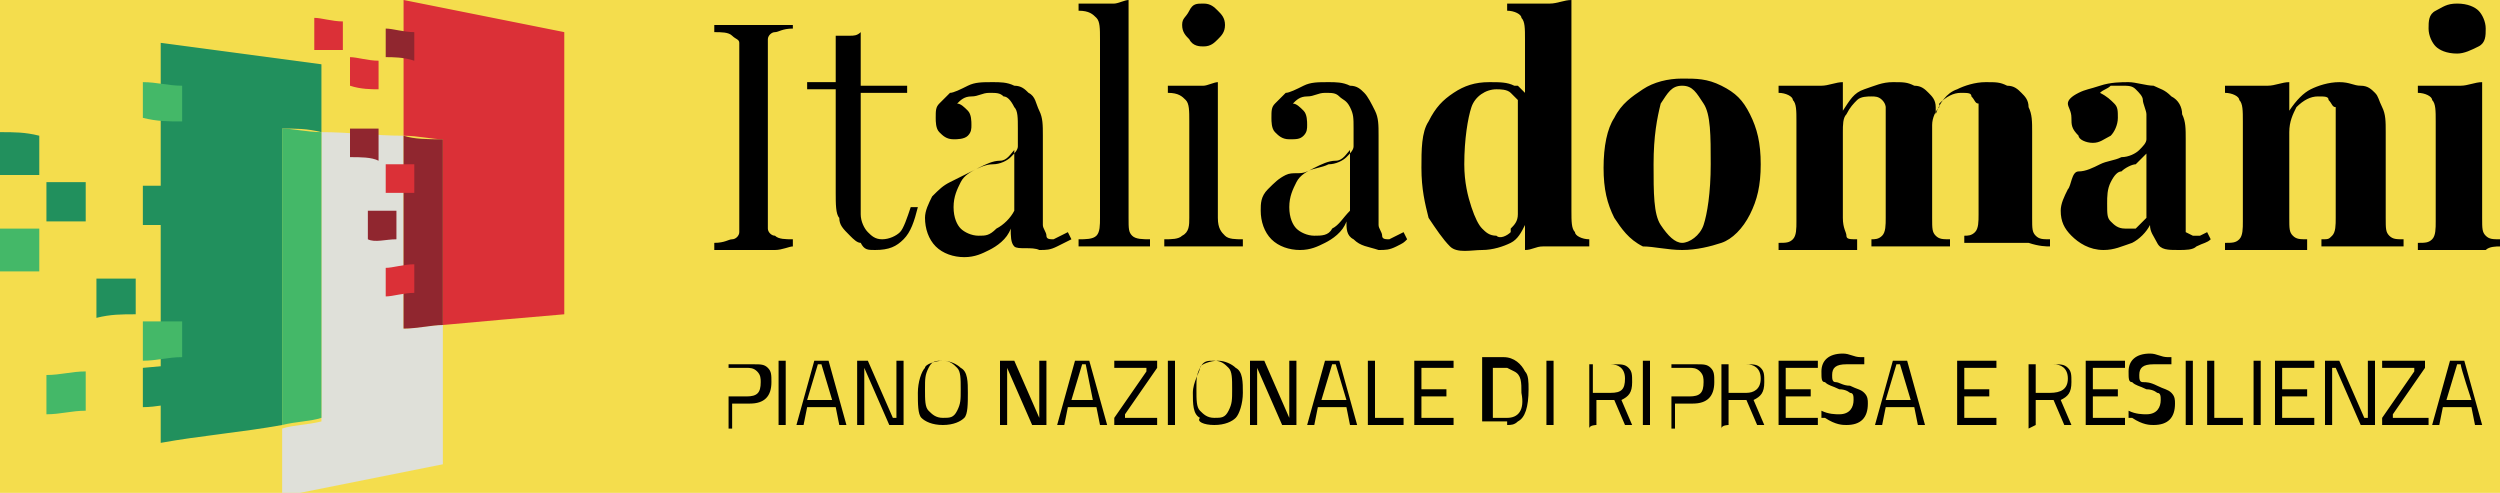
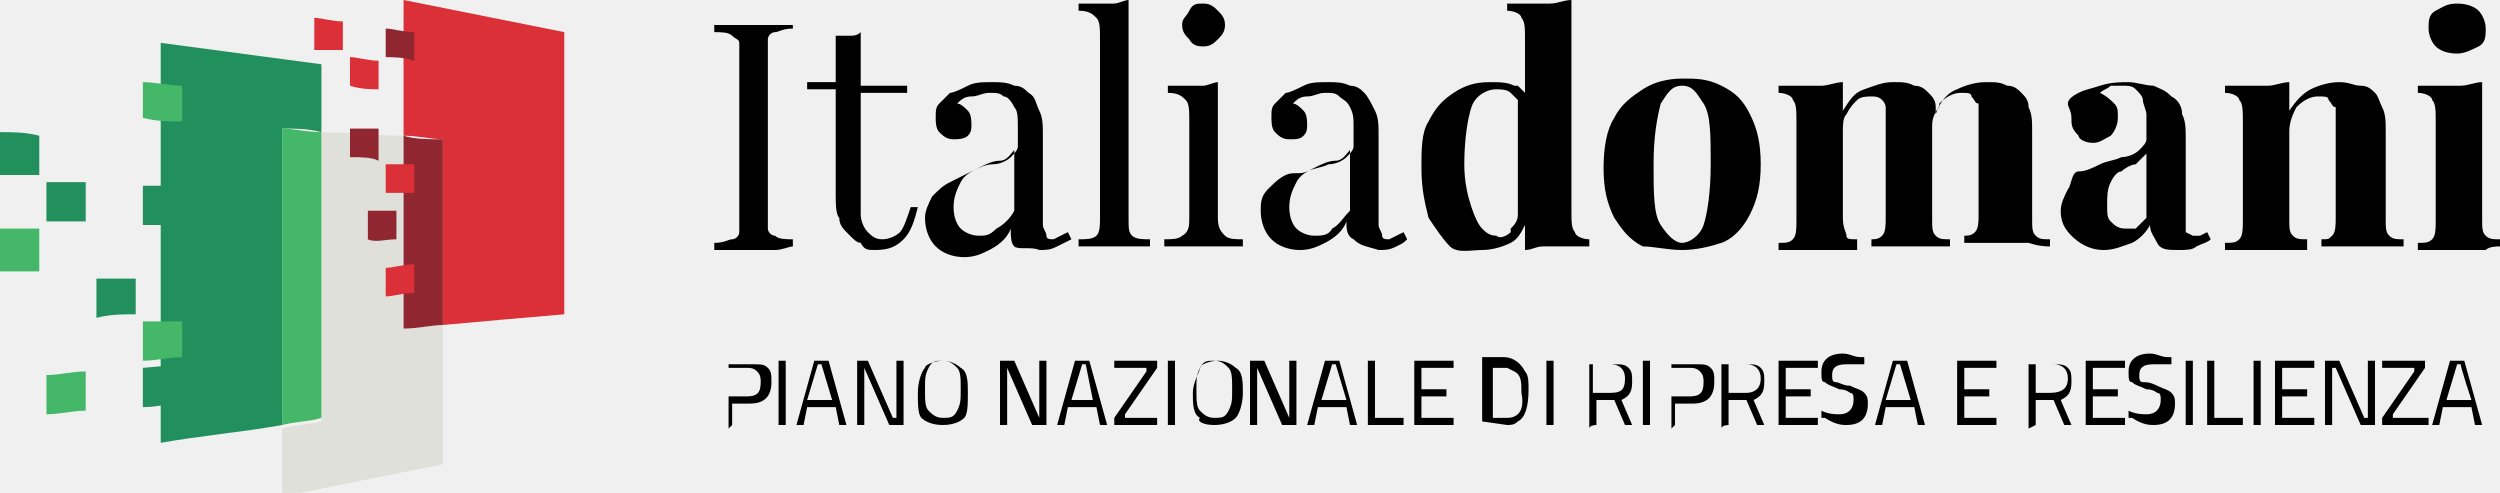
<svg xmlns="http://www.w3.org/2000/svg" xmlns:xlink="http://www.w3.org/1999/xlink" version="1.1" id="Layer_1" x="0px" y="0px" viewBox="0 0 70 13.8" style="enable-background:new 0 0 70 13.8;" xml:space="preserve">
  <style type="text/css">
- 	.st0{fill:#F4DD4D;}
+ 	.st0{display:none;fill:#F4DD4D;}
	.st1{clip-path:url(#SVGID_2_);}
	.st2{fill-rule:evenodd;clip-rule:evenodd;fill:#DB3037;}
	.st3{fill-rule:evenodd;clip-rule:evenodd;fill:#DFE0D9;}
	.st4{fill-rule:evenodd;clip-rule:evenodd;fill:#90262F;}
	.st5{fill-rule:evenodd;clip-rule:evenodd;fill:#21905D;}
	.st6{clip-path:url(#SVGID_4_);}
	.st7{fill:#44B868;}
	.st8{clip-path:url(#SVGID_6_);}
	.st9{fill:#FFFFFF;}
	.st10{fill:#22905D;}
	.st11{clip-path:url(#SVGID_8_);}
	.st12{fill-rule:evenodd;clip-rule:evenodd;fill:#44B868;}
</style>
-   <rect y="0" class="st0" width="70" height="13.8" />
+   <rect class="st0" width="70" height="13.8" />
  <g>
-     <defs>
-       <rect id="SVGID_1_" y="0" width="70" height="13.8" />
-     </defs>
-     <clipPath id="SVGID_2_">
-       <use xlink:href="#SVGID_1_" style="overflow:visible;" />
-     </clipPath>
-     <g class="st1">
-       <path d="M22.2,6.9V6.7c-0.2,0-0.4,0-0.5-0.1c-0.1,0-0.2-0.1-0.2-0.2s0-0.3,0-0.5V1.6c0-0.2,0-0.4,0-0.5s0.1-0.2,0.2-0.2    c0.1,0,0.2-0.1,0.5-0.1V0.7c-0.1,0-0.3,0-0.5,0c-0.2,0-0.4,0-0.6,0c-0.2,0-0.4,0-0.6,0c-0.2,0-0.4,0-0.5,0v0.2    c0.2,0,0.4,0,0.5,0.1s0.2,0.1,0.2,0.2c0,0.1,0,0.3,0,0.5V6c0,0.2,0,0.4,0,0.5c0,0.1-0.1,0.2-0.2,0.2c-0.1,0-0.2,0.1-0.5,0.1v0.2    c0.1,0,0.3,0,0.5,0c0.2,0,0.4,0,0.6,0c0.2,0,0.4,0,0.6,0S22.1,6.9,22.2,6.9 M24.5,7c0.4,0,0.6-0.1,0.8-0.3s0.3-0.5,0.4-0.9l-0.2,0    c-0.1,0.3-0.2,0.6-0.3,0.7s-0.3,0.2-0.5,0.2s-0.3-0.1-0.4-0.2S24.1,6.2,24.1,6V2.6h1.3V2.4h-1.3V0.9C24,1,23.9,1,23.8,1    c-0.1,0-0.3,0-0.4,0v1.3h-0.8v0.2h0.8v2.9c0,0.3,0,0.6,0.1,0.7c0,0.2,0.1,0.3,0.3,0.5c0.1,0.1,0.2,0.2,0.3,0.2    C24.2,7,24.3,7,24.5,7L24.5,7L24.5,7z M29.1,7c0.2,0,0.3,0,0.5-0.1s0.2-0.1,0.4-0.2l-0.1-0.2l-0.2,0.1l-0.2,0.1    c-0.1,0-0.2,0-0.2-0.1s-0.1-0.2-0.1-0.3V3.8c0-0.3,0-0.5-0.1-0.7S29,2.7,28.8,2.6c-0.1-0.1-0.2-0.2-0.4-0.2    c-0.2-0.1-0.4-0.1-0.6-0.1c-0.3,0-0.5,0-0.7,0.1s-0.4,0.2-0.5,0.2c-0.1,0.1-0.2,0.2-0.3,0.3c-0.1,0.1-0.1,0.2-0.1,0.4    c0,0.1,0,0.3,0.1,0.4c0.1,0.1,0.2,0.2,0.4,0.2c0.1,0,0.3,0,0.4-0.1c0.1-0.1,0.1-0.2,0.1-0.3s0-0.3-0.1-0.4    c-0.1-0.1-0.2-0.2-0.3-0.2c0.1-0.1,0.2-0.2,0.4-0.2s0.3-0.1,0.5-0.1s0.3,0,0.4,0.1c0.1,0,0.2,0.1,0.3,0.3c0.1,0.1,0.1,0.3,0.1,0.6    v0.5c0,0.1-0.1,0.2-0.2,0.3c-0.1,0.1-0.3,0.2-0.5,0.2s-0.4,0.1-0.6,0.2s-0.4,0.2-0.6,0.3c-0.2,0.1-0.3,0.2-0.5,0.4    c-0.1,0.2-0.2,0.4-0.2,0.6c0,0.3,0.1,0.6,0.3,0.8s0.5,0.3,0.8,0.3c0.3,0,0.5-0.1,0.7-0.2c0.2-0.1,0.5-0.3,0.6-0.6    c0,0.2,0,0.4,0.1,0.5S28.9,6.9,29.1,7 M27.4,6.6c-0.2,0-0.4-0.1-0.5-0.2c-0.1-0.1-0.2-0.3-0.2-0.6c0-0.3,0.1-0.5,0.2-0.7    s0.3-0.3,0.5-0.4c0.2-0.1,0.4-0.2,0.6-0.2s0.3-0.2,0.4-0.3v1.7c-0.1,0.2-0.3,0.4-0.5,0.5C27.7,6.6,27.6,6.6,27.4,6.6 M32.2,6.9    V6.7c-0.2,0-0.4,0-0.5-0.1s-0.1-0.2-0.1-0.5V0c-0.1,0-0.3,0.1-0.4,0.1s-0.3,0-0.5,0s-0.4,0-0.5,0v0.2c0.3,0,0.4,0.1,0.5,0.2    s0.1,0.3,0.1,0.6v5c0,0.2,0,0.4-0.1,0.5s-0.3,0.1-0.5,0.1v0.2c0.1,0,0.2,0,0.5,0c0.2,0,0.4,0,0.6,0s0.4,0,0.6,0    C32,6.9,32.2,6.9,32.2,6.9 M33.7,1.3c0.2,0,0.3-0.1,0.4-0.2s0.2-0.2,0.2-0.4s-0.1-0.3-0.2-0.4s-0.2-0.2-0.4-0.2s-0.3,0-0.4,0.2    s-0.2,0.2-0.2,0.4s0.1,0.3,0.2,0.4C33.4,1.3,33.6,1.3,33.7,1.3 M34.8,6.9V6.7c-0.2,0-0.4,0-0.5-0.1s-0.2-0.2-0.2-0.5V2.3    c-0.1,0-0.3,0.1-0.4,0.1c-0.2,0-0.3,0-0.5,0s-0.4,0-0.5,0v0.2c0.3,0,0.4,0.1,0.5,0.2c0.1,0.1,0.1,0.3,0.1,0.6v2.7    c0,0.2,0,0.4-0.2,0.5c-0.1,0.1-0.3,0.1-0.5,0.1v0.2c0.1,0,0.2,0,0.5,0c0.2,0,0.4,0,0.6,0s0.4,0,0.6,0C34.6,6.9,34.7,6.9,34.8,6.9    L34.8,6.9L34.8,6.9z M38.6,7c0.2,0,0.3,0,0.5-0.1s0.2-0.1,0.3-0.2l-0.1-0.2l-0.2,0.1l-0.2,0.1c-0.1,0-0.2,0-0.2-0.1    c0-0.1-0.1-0.2-0.1-0.3V3.8c0-0.3,0-0.5-0.1-0.7s-0.2-0.4-0.3-0.5c-0.1-0.1-0.2-0.2-0.4-0.2c-0.2-0.1-0.4-0.1-0.6-0.1    c-0.3,0-0.5,0-0.7,0.1c-0.2,0.1-0.4,0.2-0.5,0.2c-0.1,0.1-0.2,0.2-0.3,0.3s-0.1,0.2-0.1,0.4c0,0.1,0,0.3,0.1,0.4    c0.1,0.1,0.2,0.2,0.4,0.2c0.2,0,0.3,0,0.4-0.1c0.1-0.1,0.1-0.2,0.1-0.3s0-0.3-0.1-0.4c-0.1-0.1-0.2-0.2-0.3-0.2    c0.1-0.1,0.2-0.2,0.4-0.2s0.3-0.1,0.5-0.1s0.3,0,0.4,0.1s0.2,0.1,0.3,0.3s0.1,0.3,0.1,0.6v0.5c0,0.1-0.1,0.2-0.2,0.3    c-0.1,0.1-0.3,0.2-0.5,0.2c-0.2,0.1-0.4,0.1-0.6,0.2S36.2,4.8,36,4.9c-0.2,0.1-0.3,0.2-0.5,0.4s-0.2,0.4-0.2,0.6    c0,0.3,0.1,0.6,0.3,0.8s0.5,0.3,0.8,0.3c0.3,0,0.5-0.1,0.7-0.2c0.2-0.1,0.5-0.3,0.6-0.6c0,0.2,0,0.4,0.2,0.5    C38.1,6.9,38.3,6.9,38.6,7 M36.8,6.6c-0.2,0-0.4-0.1-0.5-0.2c-0.1-0.1-0.2-0.3-0.2-0.6c0-0.3,0.1-0.5,0.2-0.7s0.3-0.3,0.5-0.4    c0.2-0.1,0.4-0.2,0.6-0.2s0.3-0.2,0.4-0.3v1.7c-0.2,0.2-0.3,0.4-0.5,0.5C37.2,6.6,37,6.6,36.8,6.6 M41.5,7c0.3,0,0.6-0.1,0.8-0.2    c0.2-0.1,0.3-0.3,0.4-0.5v0V7c0.2,0,0.3-0.1,0.5-0.1h0.1c0.2,0,0.4,0,0.7,0c0.2,0,0.4,0,0.5,0V6.7c-0.2,0-0.4-0.1-0.4-0.2    c-0.1-0.1-0.1-0.3-0.1-0.6V0c-0.2,0-0.4,0.1-0.6,0.1c-0.2,0-0.4,0-0.7,0c-0.2,0-0.4,0-0.5,0v0.2c0.2,0,0.4,0.1,0.4,0.2    c0.1,0.1,0.1,0.3,0.1,0.6v1.5l0,0l-0.2-0.2l-0.1,0c-0.2-0.1-0.4-0.1-0.7-0.1c-0.4,0-0.7,0.1-1,0.3c-0.3,0.2-0.5,0.4-0.7,0.8    c-0.2,0.3-0.2,0.8-0.2,1.3c0,0.6,0.1,1,0.2,1.4c0.2,0.3,0.4,0.6,0.6,0.8S41.2,7,41.5,7 M41.9,6.6c-0.2,0-0.3-0.1-0.4-0.2    c-0.1-0.1-0.2-0.3-0.3-0.6C41.1,5.5,41,5.1,41,4.6c0-0.7,0.1-1.3,0.2-1.6s0.4-0.5,0.7-0.5c0.1,0,0.3,0,0.4,0.1l0.2,0.2v0v3.1v0.1    c0,0.2-0.1,0.3-0.2,0.4l0,0.1C42.2,6.6,42,6.7,41.9,6.6 M47.1,7c0.4,0,0.8-0.1,1.1-0.2S48.8,6.4,49,6s0.3-0.8,0.3-1.4    s-0.1-1-0.3-1.4s-0.4-0.6-0.8-0.8s-0.7-0.2-1.1-0.2S46.3,2.3,46,2.5c-0.3,0.2-0.6,0.4-0.8,0.8c-0.2,0.3-0.3,0.8-0.3,1.4    s0.1,1,0.3,1.4c0.2,0.3,0.4,0.6,0.8,0.8C46.3,6.9,46.7,7,47.1,7C47.1,7,47.1,7,47.1,7z M47.1,6.8c-0.2,0-0.4-0.2-0.6-0.5    c-0.2-0.3-0.2-0.9-0.2-1.7s0.1-1.3,0.2-1.7c0.2-0.3,0.3-0.5,0.6-0.5s0.4,0.2,0.6,0.5s0.2,0.9,0.2,1.7S47.8,6,47.7,6.3    S47.3,6.8,47.1,6.8 M57.4,6.9V6.7c-0.2,0-0.3,0-0.4-0.1s-0.1-0.2-0.1-0.5V3.7c0-0.3,0-0.5-0.1-0.7c0-0.2-0.1-0.3-0.2-0.4    c-0.1-0.1-0.2-0.2-0.4-0.2c-0.2-0.1-0.3-0.1-0.6-0.1c-0.3,0-0.6,0.1-0.8,0.2c-0.3,0.1-0.5,0.4-0.6,0.7v0v0V3    c0-0.2-0.1-0.3-0.2-0.4c-0.1-0.1-0.2-0.2-0.4-0.2c-0.2-0.1-0.3-0.1-0.6-0.1c-0.3,0-0.5,0.1-0.8,0.2s-0.4,0.3-0.6,0.6V2.3    c-0.2,0-0.4,0.1-0.6,0.1s-0.4,0-0.7,0c-0.2,0-0.4,0-0.5,0v0.2c0.2,0,0.4,0.1,0.4,0.2c0.1,0.1,0.1,0.3,0.1,0.6v2.8    c0,0.2,0,0.4-0.1,0.5c-0.1,0.1-0.2,0.1-0.4,0.1v0.2c0.1,0,0.3,0,0.5,0c0.2,0,0.5,0,0.7,0c0.2,0,0.4,0,0.6,0c0.2,0,0.3,0,0.4,0V6.7    c-0.2,0-0.3,0-0.3-0.1s-0.1-0.2-0.1-0.5V3.7c0-0.2,0-0.4,0.1-0.5C51.8,3,51.9,2.9,52,2.8c0.1-0.1,0.3-0.1,0.4-0.1    c0.1,0,0.2,0,0.3,0.1c0.1,0.1,0.1,0.2,0.1,0.2c0,0.1,0,0.2,0,0.4v2.7c0,0.2,0,0.4-0.1,0.5s-0.2,0.1-0.3,0.1v0.2c0.1,0,0.3,0,0.5,0    c0.2,0,0.4,0,0.6,0s0.4,0,0.6,0c0.2,0,0.4,0,0.5,0V6.7c-0.2,0-0.3,0-0.4-0.1c-0.1-0.1-0.1-0.2-0.1-0.5V3.6v0V3.5    c0-0.2,0.1-0.4,0.2-0.5l0-0.1c0.2-0.2,0.4-0.3,0.6-0.3c0.2,0,0.3,0,0.3,0.1c0.1,0.1,0.1,0.2,0.2,0.2c0,0.1,0,0.2,0,0.4v2.7    c0,0.2,0,0.4-0.1,0.5s-0.2,0.1-0.3,0.1v0.2c0.1,0,0.3,0,0.5,0c0.2,0,0.4,0,0.6,0s0.4,0,0.7,0C57.1,6.9,57.3,6.9,57.4,6.9 M61,7    c0.2,0,0.4,0,0.5-0.1c0.2-0.1,0.3-0.1,0.4-0.2l-0.1-0.2l-0.2,0.1l-0.2,0l-0.2-0.1c0-0.1,0-0.2,0-0.3V3.9c0-0.3,0-0.5-0.1-0.7    c0-0.2-0.1-0.4-0.3-0.5c-0.2-0.2-0.3-0.2-0.5-0.3c-0.2,0-0.5-0.1-0.7-0.1s-0.5,0-0.8,0.1s-0.4,0.1-0.6,0.2    c-0.2,0.1-0.3,0.2-0.3,0.3S58,3.1,58,3.3c0,0.2,0,0.3,0.2,0.5C58.2,3.9,58.4,4,58.6,4c0.2,0,0.3-0.1,0.5-0.2    c0.1-0.1,0.2-0.3,0.2-0.5c0-0.2,0-0.3-0.1-0.4c-0.1-0.1-0.2-0.2-0.4-0.3c0.1-0.1,0.2-0.1,0.3-0.2c0.1,0,0.2,0,0.3,0    c0.2,0,0.3,0,0.4,0.1c0.1,0.1,0.2,0.2,0.2,0.3s0.1,0.3,0.1,0.4v0.7c0,0.1-0.1,0.2-0.2,0.3c-0.1,0.1-0.3,0.2-0.5,0.2    c-0.2,0.1-0.4,0.1-0.6,0.2c-0.2,0.1-0.4,0.2-0.6,0.2S58,5.2,57.9,5.3c-0.1,0.2-0.2,0.4-0.2,0.6c0,0.3,0.1,0.5,0.3,0.7    S58.5,7,58.9,7c0.3,0,0.5-0.1,0.8-0.2c0.2-0.1,0.4-0.3,0.5-0.5c0,0.2,0.1,0.3,0.2,0.5S60.7,7,61,7 M59.5,6.4    c-0.2,0-0.3-0.1-0.4-0.2C59,6.1,59,6,59,5.7c0-0.2,0-0.4,0.1-0.6s0.2-0.3,0.3-0.3c0.1-0.1,0.3-0.2,0.4-0.2    c0.1-0.1,0.2-0.2,0.3-0.3v1.8c-0.1,0.1-0.2,0.2-0.3,0.3C59.7,6.4,59.6,6.4,59.5,6.4 M67.3,6.9V6.7c-0.2,0-0.3,0-0.4-0.1    s-0.1-0.2-0.1-0.5V3.7c0-0.3,0-0.5-0.1-0.7s-0.1-0.3-0.2-0.4c-0.1-0.1-0.2-0.2-0.4-0.2s-0.3-0.1-0.6-0.1c-0.3,0-0.6,0.1-0.8,0.2    c-0.2,0.1-0.4,0.3-0.6,0.6V2.3c-0.2,0-0.4,0.1-0.6,0.1s-0.4,0-0.7,0c-0.2,0-0.4,0-0.5,0v0.2c0.2,0,0.4,0.1,0.4,0.2    c0.1,0.1,0.1,0.3,0.1,0.6v2.8c0,0.2,0,0.4-0.1,0.5c-0.1,0.1-0.2,0.1-0.4,0.1v0.2c0.1,0,0.3,0,0.5,0c0.2,0,0.5,0,0.7,0s0.4,0,0.6,0    c0.2,0,0.3,0,0.5,0V6.7c-0.2,0-0.3,0-0.4-0.1s-0.1-0.2-0.1-0.5V3.7c0-0.3,0.1-0.5,0.2-0.7c0.2-0.2,0.4-0.3,0.6-0.3    c0.2,0,0.3,0,0.3,0.1c0.1,0.1,0.1,0.2,0.2,0.2c0,0.1,0,0.2,0,0.4v2.7c0,0.2,0,0.4-0.1,0.5S65.2,6.7,65,6.7v0.2c0.1,0,0.3,0,0.5,0    c0.2,0,0.4,0,0.7,0s0.4,0,0.7,0C67,6.9,67.2,6.9,67.3,6.9 M68.8,1.5c0.2,0,0.4-0.1,0.6-0.2s0.2-0.3,0.2-0.5s-0.1-0.4-0.2-0.5    c-0.1-0.1-0.3-0.2-0.6-0.2s-0.4,0.1-0.6,0.2S68,0.6,68,0.8s0.1,0.4,0.2,0.5S68.5,1.5,68.8,1.5 M70,6.9V6.7c-0.2,0-0.3,0-0.4-0.1    s-0.1-0.2-0.1-0.5V2.3c-0.2,0-0.4,0.1-0.6,0.1s-0.4,0-0.7,0c-0.2,0-0.4,0-0.5,0v0.2c0.2,0,0.4,0.1,0.4,0.2    c0.1,0.1,0.1,0.3,0.1,0.6v2.8c0,0.2,0,0.4-0.1,0.5c-0.1,0.1-0.2,0.1-0.4,0.1v0.2c0.1,0,0.3,0,0.5,0c0.2,0,0.5,0,0.7,0s0.4,0,0.7,0    C69.7,6.9,69.9,6.9,70,6.9 M20.5,11.9v-0.6h0.5c0.4,0,0.6-0.2,0.6-0.6c0-0.2,0-0.3-0.1-0.4s-0.2-0.1-0.4-0.1h-0.7v1.8H20.5z     M20.9,11.1h-0.5v-0.8h0.5c0.1,0,0.2,0,0.3,0.1c0.1,0.1,0.1,0.2,0.1,0.3C21.3,11,21.2,11.1,20.9,11.1 M22,10.1h-0.2v1.8H22V10.1z     M22.5,11.9l0.1-0.5h0.8l0.1,0.5h0.2l-0.5-1.8h-0.4l-0.5,1.8H22.5L22.5,11.9z M23.3,11.2h-0.7l0.3-1H23L23.3,11.2L23.3,11.2z     M24.2,11.9v-1.6h0l0.7,1.6h0.4v-1.8h-0.2v1.6H25l-0.7-1.6H24v1.8H24.2z M26.4,11.9c0.3,0,0.5-0.1,0.6-0.2    c0.1-0.1,0.1-0.4,0.1-0.7s0-0.6-0.2-0.7c-0.1-0.1-0.3-0.2-0.5-0.2s-0.5,0.1-0.5,0.2c-0.1,0.1-0.2,0.4-0.2,0.7s0,0.6,0.1,0.7    C25.9,11.8,26.1,11.9,26.4,11.9 M26.4,11.7c-0.2,0-0.3-0.1-0.4-0.2s-0.1-0.3-0.1-0.6s0-0.4,0.1-0.6s0.2-0.2,0.4-0.2    s0.3,0.1,0.4,0.2s0.1,0.3,0.1,0.6s0,0.4-0.1,0.6C26.7,11.7,26.6,11.7,26.4,11.7 M28.2,11.9v-1.6h0l0.7,1.6h0.4v-1.8h-0.2v1.6h0    l-0.7-1.6H28v1.8H28.2L28.2,11.9z M29.8,11.9l0.1-0.5h0.8l0.1,0.5H31l-0.5-1.8h-0.4l-0.5,1.8H29.8L29.8,11.9z M30.6,11.2H30l0.3-1    h0.1L30.6,11.2L30.6,11.2z M32.4,11.9v-0.2h-0.9v-0.1l0.9-1.3v-0.2h-1.2v0.2h0.9v0.1l-0.9,1.3v0.2L32.4,11.9L32.4,11.9z     M32.9,10.1h-0.2v1.8h0.2V10.1z M34,11.9c0.3,0,0.5-0.1,0.6-0.2c0.1-0.1,0.2-0.4,0.2-0.7s0-0.6-0.2-0.7c-0.1-0.1-0.3-0.2-0.5-0.2    s-0.5,0.1-0.5,0.2s-0.2,0.4-0.2,0.7s0,0.6,0.2,0.7C33.5,11.8,33.7,11.9,34,11.9 M34,11.7c-0.2,0-0.3-0.1-0.4-0.2s-0.1-0.3-0.1-0.6    s0-0.4,0.1-0.6s0.2-0.2,0.4-0.2s0.3,0.1,0.4,0.2s0.1,0.3,0.1,0.6s0,0.4-0.1,0.6C34.3,11.7,34.2,11.7,34,11.7 M35.2,11.9v-1.6h0    l0.7,1.6h0.4v-1.8h-0.2v1.6h0l-0.7-1.6H35v1.8C35,11.9,35.2,11.9,35.2,11.9z M36.8,11.9l0.1-0.5h0.8l0.1,0.5h0.2l-0.5-1.8h-0.4    l-0.5,1.8H36.8L36.8,11.9z M37.7,11.2H37l0.3-1h0.1L37.7,11.2z M39.3,11.9v-0.2h-0.8v-1.6h-0.2v1.8H39.3z M40.7,11.9v-0.2h-0.9    v-0.6h0.7v-0.2h-0.7v-0.6h0.9v-0.2h-1.1v1.8L40.7,11.9L40.7,11.9z M42.2,11.9c0.1,0,0.2,0,0.3-0.1c0.2-0.1,0.3-0.4,0.3-0.9    c0-0.2,0-0.4-0.1-0.5c-0.1-0.2-0.3-0.4-0.6-0.4h-0.6v1.8H42.2L42.2,11.9z M42.2,11.7h-0.4v-1.4h0.4l0.2,0.1    c0.2,0.1,0.2,0.3,0.2,0.6C42.7,11.5,42.5,11.7,42.2,11.7 M43.5,10.1h-0.2v1.8h0.2V10.1z M44.7,11.9v-0.7h0.5l0.3,0.7h0.2l-0.3-0.7    c0.2-0.1,0.3-0.2,0.3-0.5c0-0.2,0-0.3-0.1-0.4c-0.1-0.1-0.2-0.1-0.4-0.1h-0.7v1.8C44.5,11.9,44.7,11.9,44.7,11.9z M45.1,11h-0.5    v-0.8h0.5c0.2,0,0.4,0.1,0.4,0.4S45.4,11,45.1,11 M46.2,10.1H46v1.8h0.2V10.1z M46.9,11.9v-0.6h0.5c0.4,0,0.6-0.2,0.6-0.6    c0-0.2,0-0.3-0.1-0.4c-0.1-0.1-0.2-0.1-0.4-0.1h-0.7v1.8H46.9L46.9,11.9z M47.3,11.1h-0.5v-0.8h0.5c0.1,0,0.2,0,0.3,0.1    c0.1,0.1,0.1,0.2,0.1,0.3C47.7,11,47.6,11.1,47.3,11.1 M48.4,11.9v-0.7h0.5l0.3,0.7h0.2l-0.3-0.7c0.2-0.1,0.3-0.2,0.3-0.5    c0-0.2,0-0.3-0.1-0.4c-0.1-0.1-0.2-0.1-0.4-0.1h-0.7v1.8C48.2,11.9,48.4,11.9,48.4,11.9z M48.9,11h-0.5v-0.8h0.5    c0.2,0,0.4,0.1,0.4,0.4S49.1,11,48.9,11 M50.9,11.9v-0.2H50v-0.6h0.7v-0.2H50v-0.6h0.9v-0.2h-1.1v1.8L50.9,11.9L50.9,11.9z     M51.7,11.9c0.4,0,0.6-0.2,0.6-0.6c0-0.1,0-0.2-0.1-0.3c-0.1-0.1-0.2-0.1-0.4-0.2c-0.2,0-0.3-0.1-0.4-0.1s-0.1-0.1-0.1-0.2    c0-0.2,0.1-0.3,0.4-0.3c0.1,0,0.3,0,0.5,0l0-0.2h-0.1c-0.2,0-0.3-0.1-0.5-0.1c-0.4,0-0.6,0.2-0.6,0.5c0,0.2,0,0.3,0.1,0.3    c0.1,0.1,0.2,0.1,0.4,0.2c0.2,0,0.3,0.1,0.3,0.1c0.1,0,0.1,0.1,0.1,0.2c0,0.2-0.1,0.4-0.4,0.4c-0.1,0-0.3,0-0.5-0.1l0,0.2h0.1    C51.4,11.9,51.6,11.9,51.7,11.9 M52.7,11.9l0.1-0.5h0.8l0.1,0.5h0.2l-0.5-1.8H53l-0.5,1.8H52.7L52.7,11.9z M53.5,11.2h-0.7l0.3-1    h0.1L53.5,11.2z M55.9,11.9v-0.2H55v-0.6h0.7v-0.2H55v-0.6h0.9v-0.2h-1.1v1.8L55.9,11.9L55.9,11.9z M57,11.9v-0.7h0.5l0.3,0.7H58    l-0.3-0.7c0.2-0.1,0.3-0.2,0.3-0.5c0-0.2,0-0.3-0.1-0.4c-0.1-0.1-0.2-0.1-0.4-0.1h-0.7v1.8L57,11.9L57,11.9z M57.4,11H57v-0.8h0.5    c0.2,0,0.4,0.1,0.4,0.4S57.7,11,57.4,11 M59.5,11.9v-0.2h-0.9v-0.6h0.7v-0.2h-0.7v-0.6h0.9v-0.2h-1.1v1.8L59.5,11.9L59.5,11.9z     M60.3,11.9c0.4,0,0.6-0.2,0.6-0.6c0-0.1,0-0.2-0.1-0.3c-0.1-0.1-0.2-0.1-0.4-0.2s-0.3-0.1-0.4-0.1s-0.1-0.1-0.1-0.2    c0-0.2,0.1-0.3,0.4-0.3c0.1,0,0.3,0,0.5,0l0-0.2h-0.1c-0.2,0-0.3-0.1-0.5-0.1c-0.4,0-0.6,0.2-0.6,0.5c0,0.2,0,0.3,0.1,0.3    c0.1,0.1,0.2,0.1,0.4,0.2c0.2,0,0.3,0.1,0.3,0.1c0.1,0,0.1,0.1,0.1,0.2c0,0.2-0.1,0.4-0.4,0.4c-0.1,0-0.3,0-0.5-0.1l0,0.2h0.1    C60,11.9,60.2,11.9,60.3,11.9 M61.4,10.1h-0.2v1.8h0.2V10.1z M62.8,11.9v-0.2H62v-1.6h-0.2v1.8H62.8z M63.3,10.1h-0.2v1.8h0.2    V10.1z M64.8,11.9v-0.2h-0.9v-0.6h0.7v-0.2h-0.7v-0.6h0.9v-0.2h-1.1v1.8L64.8,11.9L64.8,11.9z M65.3,11.9v-1.6h0.1l0.7,1.6h0.4    v-1.8h-0.2v1.6h-0.1l-0.7-1.6h-0.4v1.8H65.3L65.3,11.9z M68,11.9v-0.2H67v-0.1l0.9-1.3v-0.2h-1.2v0.2h0.9v0.1l-0.9,1.3v0.2    L68,11.9L68,11.9z M68.3,11.9l0.1-0.5h0.8l0.1,0.5h0.2l-0.5-1.8h-0.4l-0.5,1.8H68.3L68.3,11.9z M69.2,11.2h-0.7l0.3-1h0.1    C68.9,10.3,69.2,11.2,69.2,11.2z" />
-       <path class="st2" d="M15.8,0.9c-1.5-0.3-3-0.6-4.5-0.9v3.8c0.4,0,0.8,0.1,1.1,0.1v5.2c1.1-0.1,2.2-0.2,3.4-0.3L15.8,0.9L15.8,0.9z    " />
-       <path class="st3" d="M11.3,3.8C10.5,3.8,9.8,3.7,9,3.7v8.1c-0.4,0.1-0.8,0.1-1.1,0.2v1.9c1.5-0.3,3-0.6,4.5-0.9V9.1    c-0.4,0-0.8,0.1-1.1,0.1V3.8z" />
-       <path class="st4" d="M11.3,3.8v5.4c0.4,0,0.8-0.1,1.1-0.1V3.9C12,3.9,11.6,3.9,11.3,3.8" />
-       <path class="st5" d="M9,3.7V1.8C7.5,1.6,6,1.4,4.5,1.2v11.2c1.1-0.2,2.3-0.3,3.4-0.5V3.6C8.3,3.6,8.6,3.6,9,3.7" />
+     <g>
+       <defs>
+         <rect id="SVGID_1_" width="70" height="13.8" />
+       </defs>
+       <clipPath id="SVGID_2_">
+         <use xlink:href="#SVGID_1_" style="overflow:visible;" />
+       </clipPath>
+       <g class="st1">
+         <path d="M22.2,6.9V6.7c-0.2,0-0.4,0-0.5-0.1c-0.1,0-0.2-0.1-0.2-0.2s0-0.3,0-0.5V1.6c0-0.2,0-0.4,0-0.5s0.1-0.2,0.2-0.2     s0.2-0.1,0.5-0.1V0.7c-0.1,0-0.3,0-0.5,0s-0.4,0-0.6,0s-0.4,0-0.6,0s-0.4,0-0.5,0v0.2c0.2,0,0.4,0,0.5,0.1s0.2,0.1,0.2,0.2     s0,0.3,0,0.5V6c0,0.2,0,0.4,0,0.5s-0.1,0.2-0.2,0.2S20.3,6.8,20,6.8V7c0.1,0,0.3,0,0.5,0s0.4,0,0.6,0s0.4,0,0.6,0     S22.1,6.9,22.2,6.9 M24.5,7c0.4,0,0.6-0.1,0.8-0.3s0.3-0.5,0.4-0.9h-0.2c-0.1,0.3-0.2,0.6-0.3,0.7s-0.3,0.2-0.5,0.2     s-0.3-0.1-0.4-0.2S24.1,6.2,24.1,6V2.6h1.3V2.4h-1.3V0.9C24,1,23.9,1,23.8,1s-0.3,0-0.4,0v1.3h-0.8v0.2h0.8v2.9     c0,0.3,0,0.6,0.1,0.7c0,0.2,0.1,0.3,0.3,0.5c0.1,0.1,0.2,0.2,0.3,0.2C24.2,7,24.3,7,24.5,7L24.5,7L24.5,7z M29.1,7     c0.2,0,0.3,0,0.5-0.1s0.2-0.1,0.4-0.2l-0.1-0.2l-0.2,0.1l-0.2,0.1c-0.1,0-0.2,0-0.2-0.1s-0.1-0.2-0.1-0.3V3.8     c0-0.3,0-0.5-0.1-0.7S29,2.7,28.8,2.6c-0.1-0.1-0.2-0.2-0.4-0.2c-0.2-0.1-0.4-0.1-0.6-0.1c-0.3,0-0.5,0-0.7,0.1s-0.4,0.2-0.5,0.2     c-0.1,0.1-0.2,0.2-0.3,0.3c-0.1,0.1-0.1,0.2-0.1,0.4c0,0.1,0,0.3,0.1,0.4c0.1,0.1,0.2,0.2,0.4,0.2c0.1,0,0.3,0,0.4-0.1     s0.1-0.2,0.1-0.3s0-0.3-0.1-0.4C27,3,26.9,2.9,26.8,2.9c0.1-0.1,0.2-0.2,0.4-0.2s0.3-0.1,0.5-0.1s0.3,0,0.4,0.1     c0.1,0,0.2,0.1,0.3,0.3c0.1,0.1,0.1,0.3,0.1,0.6v0.5c0,0.1-0.1,0.2-0.2,0.3c-0.1,0.1-0.3,0.2-0.5,0.2s-0.4,0.1-0.6,0.2     S26.8,5,26.6,5.1c-0.2,0.1-0.3,0.2-0.5,0.4c-0.1,0.2-0.2,0.4-0.2,0.6c0,0.3,0.1,0.6,0.3,0.8s0.5,0.3,0.8,0.3s0.5-0.1,0.7-0.2     s0.5-0.3,0.6-0.6c0,0.2,0,0.4,0.1,0.5S28.9,6.9,29.1,7 M27.4,6.6c-0.2,0-0.4-0.1-0.5-0.2s-0.2-0.3-0.2-0.6c0-0.3,0.1-0.5,0.2-0.7     s0.3-0.3,0.5-0.4s0.4-0.2,0.6-0.2s0.3-0.2,0.4-0.3v1.7c-0.1,0.2-0.3,0.4-0.5,0.5C27.7,6.6,27.6,6.6,27.4,6.6 M32.2,6.9V6.7     c-0.2,0-0.4,0-0.5-0.1s-0.1-0.2-0.1-0.5V0c-0.1,0-0.3,0.1-0.4,0.1s-0.3,0-0.5,0s-0.4,0-0.5,0v0.2c0.3,0,0.4,0.1,0.5,0.2     s0.1,0.3,0.1,0.6v5c0,0.2,0,0.4-0.1,0.5s-0.3,0.1-0.5,0.1v0.2c0.1,0,0.2,0,0.5,0c0.2,0,0.4,0,0.6,0s0.4,0,0.6,0     C32,6.9,32.2,6.9,32.2,6.9 M33.7,1.3c0.2,0,0.3-0.1,0.4-0.2s0.2-0.2,0.2-0.4s-0.1-0.3-0.2-0.4s-0.2-0.2-0.4-0.2s-0.3,0-0.4,0.2     s-0.2,0.2-0.2,0.4s0.1,0.3,0.2,0.4C33.4,1.3,33.6,1.3,33.7,1.3 M34.8,6.9V6.7c-0.2,0-0.4,0-0.5-0.1s-0.2-0.2-0.2-0.5V2.3     c-0.1,0-0.3,0.1-0.4,0.1c-0.2,0-0.3,0-0.5,0s-0.4,0-0.5,0v0.2c0.3,0,0.4,0.1,0.5,0.2c0.1,0.1,0.1,0.3,0.1,0.6v2.7     c0,0.2,0,0.4-0.2,0.5c-0.1,0.1-0.3,0.1-0.5,0.1v0.2c0.1,0,0.2,0,0.5,0c0.2,0,0.4,0,0.6,0s0.4,0,0.6,0C34.6,6.9,34.7,6.9,34.8,6.9     L34.8,6.9L34.8,6.9z M38.6,7c0.2,0,0.3,0,0.5-0.1s0.2-0.1,0.3-0.2l-0.1-0.2l-0.2,0.1l-0.2,0.1c-0.1,0-0.2,0-0.2-0.1     s-0.1-0.2-0.1-0.3V3.8c0-0.3,0-0.5-0.1-0.7s-0.2-0.4-0.3-0.5S38,2.4,37.8,2.4c-0.2-0.1-0.4-0.1-0.6-0.1c-0.3,0-0.5,0-0.7,0.1     S36.1,2.6,36,2.6c-0.1,0.1-0.2,0.2-0.3,0.3s-0.1,0.2-0.1,0.4c0,0.1,0,0.3,0.1,0.4c0.1,0.1,0.2,0.2,0.4,0.2s0.3,0,0.4-0.1     c0.1-0.1,0.1-0.2,0.1-0.3s0-0.3-0.1-0.4c-0.1-0.1-0.2-0.2-0.3-0.2c0.1-0.1,0.2-0.2,0.4-0.2s0.3-0.1,0.5-0.1s0.3,0,0.4,0.1     s0.2,0.1,0.3,0.3s0.1,0.3,0.1,0.6v0.5c0,0.1-0.1,0.2-0.2,0.3c-0.1,0.1-0.3,0.2-0.5,0.2c-0.2,0.1-0.4,0.1-0.6,0.2s-0.4,0-0.6,0.1     s-0.3,0.2-0.5,0.4s-0.2,0.4-0.2,0.6c0,0.3,0.1,0.6,0.3,0.8S36.1,7,36.4,7s0.5-0.1,0.7-0.2s0.5-0.3,0.6-0.6c0,0.2,0,0.4,0.2,0.5     C38.1,6.9,38.3,6.9,38.6,7 M36.8,6.6c-0.2,0-0.4-0.1-0.5-0.2s-0.2-0.3-0.2-0.6c0-0.3,0.1-0.5,0.2-0.7s0.3-0.3,0.5-0.4     s0.4-0.2,0.6-0.2s0.3-0.2,0.4-0.3v1.7c-0.2,0.2-0.3,0.4-0.5,0.5C37.2,6.6,37,6.6,36.8,6.6 M41.5,7c0.3,0,0.6-0.1,0.8-0.2     s0.3-0.3,0.4-0.5l0,0V7c0.2,0,0.3-0.1,0.5-0.1h0.1c0.2,0,0.4,0,0.7,0c0.2,0,0.4,0,0.5,0V6.7c-0.2,0-0.4-0.1-0.4-0.2     C44,6.4,44,6.2,44,5.9V0c-0.2,0-0.4,0.1-0.6,0.1c-0.2,0-0.4,0-0.7,0c-0.2,0-0.4,0-0.5,0v0.2c0.2,0,0.4,0.1,0.4,0.2     c0.1,0.1,0.1,0.3,0.1,0.6v1.5l0,0l-0.2-0.2h-0.1c-0.2-0.1-0.4-0.1-0.7-0.1c-0.4,0-0.7,0.1-1,0.3S40.2,3,40,3.4     c-0.2,0.3-0.2,0.8-0.2,1.3c0,0.6,0.1,1,0.2,1.4c0.2,0.3,0.4,0.6,0.6,0.8S41.2,7,41.5,7 M41.9,6.6c-0.2,0-0.3-0.1-0.4-0.2     c-0.1-0.1-0.2-0.3-0.3-0.6C41.1,5.5,41,5.1,41,4.6c0-0.7,0.1-1.3,0.2-1.6s0.4-0.5,0.7-0.5c0.1,0,0.3,0,0.4,0.1l0.2,0.2l0,0v3.1V6     c0,0.2-0.1,0.3-0.2,0.4v0.1C42.2,6.6,42,6.7,41.9,6.6 M47.1,7c0.4,0,0.8-0.1,1.1-0.2S48.8,6.4,49,6s0.3-0.8,0.3-1.4     s-0.1-1-0.3-1.4s-0.4-0.6-0.8-0.8s-0.7-0.2-1.1-0.2S46.3,2.3,46,2.5s-0.6,0.4-0.8,0.8c-0.2,0.3-0.3,0.8-0.3,1.4s0.1,1,0.3,1.4     c0.2,0.3,0.4,0.6,0.8,0.8C46.3,6.9,46.7,7,47.1,7L47.1,7z M47.1,6.8c-0.2,0-0.4-0.2-0.6-0.5c-0.2-0.3-0.2-0.9-0.2-1.7     s0.1-1.3,0.2-1.7c0.2-0.3,0.3-0.5,0.6-0.5s0.4,0.2,0.6,0.5s0.2,0.9,0.2,1.7S47.8,6,47.7,6.3S47.3,6.8,47.1,6.8 M57.4,6.9V6.7     c-0.2,0-0.3,0-0.4-0.1s-0.1-0.2-0.1-0.5V3.7c0-0.3,0-0.5-0.1-0.7c0-0.2-0.1-0.3-0.2-0.4c-0.1-0.1-0.2-0.2-0.4-0.2     c-0.2-0.1-0.3-0.1-0.6-0.1S55,2.4,54.8,2.5c-0.3,0.1-0.5,0.4-0.6,0.7l0,0l0,0V3c0-0.2-0.1-0.3-0.2-0.4c-0.1-0.1-0.2-0.2-0.4-0.2     c-0.2-0.1-0.3-0.1-0.6-0.1s-0.5,0.1-0.8,0.2s-0.4,0.3-0.6,0.6V2.3c-0.2,0-0.4,0.1-0.6,0.1s-0.4,0-0.7,0c-0.2,0-0.4,0-0.5,0v0.2     c0.2,0,0.4,0.1,0.4,0.2c0.1,0.1,0.1,0.3,0.1,0.6v2.8c0,0.2,0,0.4-0.1,0.5S50,6.8,49.8,6.8V7c0.1,0,0.3,0,0.5,0s0.5,0,0.7,0     s0.4,0,0.6,0c0.2,0,0.3,0,0.4,0V6.7c-0.2,0-0.3,0-0.3-0.1s-0.1-0.2-0.1-0.5V3.7c0-0.2,0-0.4,0.1-0.5C51.8,3,51.9,2.9,52,2.8     c0.1-0.1,0.3-0.1,0.4-0.1c0.1,0,0.2,0,0.3,0.1S52.8,3,52.8,3c0,0.1,0,0.2,0,0.4v2.7c0,0.2,0,0.4-0.1,0.5s-0.2,0.1-0.3,0.1v0.2     c0.1,0,0.3,0,0.5,0s0.4,0,0.6,0s0.4,0,0.6,0c0.2,0,0.4,0,0.5,0V6.7c-0.2,0-0.3,0-0.4-0.1c-0.1-0.1-0.1-0.2-0.1-0.5V3.6l0,0V3.5     c0-0.2,0.1-0.4,0.2-0.5V2.9c0.2-0.2,0.4-0.3,0.6-0.3c0.2,0,0.3,0,0.3,0.1c0.1,0.1,0.1,0.2,0.2,0.2c0,0.1,0,0.2,0,0.4V6     c0,0.2,0,0.4-0.1,0.5S55.1,6.6,55,6.6v0.2c0.1,0,0.3,0,0.5,0s0.4,0,0.6,0s0.4,0,0.7,0C57.1,6.9,57.3,6.9,57.4,6.9 M61,7     c0.2,0,0.4,0,0.5-0.1c0.2-0.1,0.3-0.1,0.4-0.2l-0.1-0.2l-0.2,0.1h-0.2l-0.2-0.1c0-0.1,0-0.2,0-0.3V3.9c0-0.3,0-0.5-0.1-0.7     c0-0.2-0.1-0.4-0.3-0.5c-0.2-0.2-0.3-0.2-0.5-0.3c-0.2,0-0.5-0.1-0.7-0.1s-0.5,0-0.8,0.1s-0.4,0.1-0.6,0.2     c-0.2,0.1-0.3,0.2-0.3,0.3S58,3.1,58,3.3s0,0.3,0.2,0.5c0,0.1,0.2,0.2,0.4,0.2c0.2,0,0.3-0.1,0.5-0.2c0.1-0.1,0.2-0.3,0.2-0.5     s0-0.3-0.1-0.4c-0.1-0.1-0.2-0.2-0.4-0.3c0.1-0.1,0.2-0.1,0.3-0.2c0.1,0,0.2,0,0.3,0c0.2,0,0.3,0,0.4,0.1C59.9,2.6,60,2.7,60,2.8     s0.1,0.3,0.1,0.4v0.7c0,0.1-0.1,0.2-0.2,0.3c-0.1,0.1-0.3,0.2-0.5,0.2c-0.2,0.1-0.4,0.1-0.6,0.2c-0.2,0.1-0.4,0.2-0.6,0.2     S58,5.2,57.9,5.3c-0.1,0.2-0.2,0.4-0.2,0.6c0,0.3,0.1,0.5,0.3,0.7S58.5,7,58.9,7c0.3,0,0.5-0.1,0.8-0.2c0.2-0.1,0.4-0.3,0.5-0.5     c0,0.2,0.1,0.3,0.2,0.5S60.7,7,61,7 M59.5,6.4c-0.2,0-0.3-0.1-0.4-0.2C59,6.1,59,6,59,5.7c0-0.2,0-0.4,0.1-0.6s0.2-0.3,0.3-0.3     c0.1-0.1,0.3-0.2,0.4-0.2c0.1-0.1,0.2-0.2,0.3-0.3v1.8c-0.1,0.1-0.2,0.2-0.3,0.3C59.7,6.4,59.6,6.4,59.5,6.4 M67.3,6.9V6.7     c-0.2,0-0.3,0-0.4-0.1s-0.1-0.2-0.1-0.5V3.7c0-0.3,0-0.5-0.1-0.7s-0.1-0.3-0.2-0.4c-0.1-0.1-0.2-0.2-0.4-0.2s-0.3-0.1-0.6-0.1     c-0.3,0-0.6,0.1-0.8,0.2c-0.2,0.1-0.4,0.3-0.6,0.6V2.3c-0.2,0-0.4,0.1-0.6,0.1s-0.4,0-0.7,0c-0.2,0-0.4,0-0.5,0v0.2     c0.2,0,0.4,0.1,0.4,0.2c0.1,0.1,0.1,0.3,0.1,0.6v2.8c0,0.2,0,0.4-0.1,0.5s-0.2,0.1-0.4,0.1V7c0.1,0,0.3,0,0.5,0s0.5,0,0.7,0     s0.4,0,0.6,0s0.3,0,0.5,0V6.7c-0.2,0-0.3,0-0.4-0.1s-0.1-0.2-0.1-0.5V3.7c0-0.3,0.1-0.5,0.2-0.7c0.2-0.2,0.4-0.3,0.6-0.3     s0.3,0,0.3,0.1C65.3,2.9,65.3,3,65.4,3c0,0.1,0,0.2,0,0.4v2.7c0,0.2,0,0.4-0.1,0.5S65.2,6.7,65,6.7v0.2c0.1,0,0.3,0,0.5,0     s0.4,0,0.7,0s0.4,0,0.7,0C67,6.9,67.2,6.9,67.3,6.9 M68.8,1.5c0.2,0,0.4-0.1,0.6-0.2s0.2-0.3,0.2-0.5s-0.1-0.4-0.2-0.5     s-0.3-0.2-0.6-0.2s-0.4,0.1-0.6,0.2S68,0.6,68,0.8s0.1,0.4,0.2,0.5S68.5,1.5,68.8,1.5 M70,6.9V6.7c-0.2,0-0.3,0-0.4-0.1     s-0.1-0.2-0.1-0.5V2.3c-0.2,0-0.4,0.1-0.6,0.1s-0.4,0-0.7,0c-0.2,0-0.4,0-0.5,0v0.2c0.2,0,0.4,0.1,0.4,0.2     c0.1,0.1,0.1,0.3,0.1,0.6v2.8c0,0.2,0,0.4-0.1,0.5s-0.2,0.1-0.4,0.1V7c0.1,0,0.3,0,0.5,0s0.5,0,0.7,0s0.4,0,0.7,0     C69.7,6.9,69.9,6.9,70,6.9 M20.5,11.9v-0.6H21c0.4,0,0.6-0.2,0.6-0.6c0-0.2,0-0.3-0.1-0.4s-0.2-0.1-0.4-0.1h-0.7V12L20.5,11.9     L20.5,11.9z M20.9,11.1h-0.5v-0.8h0.5c0.1,0,0.2,0,0.3,0.1c0.1,0.1,0.1,0.2,0.1,0.3C21.3,11,21.2,11.1,20.9,11.1 M22,10.1h-0.2     v1.8H22V10.1z M22.5,11.9l0.1-0.5h0.8l0.1,0.5h0.2l-0.5-1.8h-0.4l-0.5,1.8H22.5L22.5,11.9z M23.3,11.2h-0.7l0.3-1H23L23.3,11.2     L23.3,11.2z M24.2,11.9v-1.6l0,0l0.7,1.6h0.4v-1.8h-0.2v1.6H25l-0.7-1.6H24v1.8H24.2z M26.4,11.9c0.3,0,0.5-0.1,0.6-0.2     c0.1-0.1,0.1-0.4,0.1-0.7s0-0.6-0.2-0.7c-0.1-0.1-0.3-0.2-0.5-0.2s-0.5,0.1-0.5,0.2c-0.1,0.1-0.2,0.4-0.2,0.7s0,0.6,0.1,0.7     C25.9,11.8,26.1,11.9,26.4,11.9 M26.4,11.7c-0.2,0-0.3-0.1-0.4-0.2s-0.1-0.3-0.1-0.6s0-0.4,0.1-0.6s0.2-0.2,0.4-0.2     s0.3,0.1,0.4,0.2s0.1,0.3,0.1,0.6s0,0.4-0.1,0.6C26.7,11.7,26.6,11.7,26.4,11.7 M28.2,11.9v-1.6l0,0l0.7,1.6h0.4v-1.8h-0.2v1.6     l0,0l-0.7-1.6H28v1.8H28.2L28.2,11.9z M29.8,11.9l0.1-0.5h0.8l0.1,0.5H31l-0.5-1.8h-0.4l-0.5,1.8H29.8L29.8,11.9z M30.6,11.2H30     l0.3-1h0.1L30.6,11.2L30.6,11.2z M32.4,11.9v-0.2h-0.9v-0.1l0.9-1.3v-0.2h-1.2v0.2h0.9v0.1l-0.9,1.3v0.2H32.4L32.4,11.9z      M32.9,10.1h-0.2v1.8h0.2V10.1z M34,11.9c0.3,0,0.5-0.1,0.6-0.2c0.1-0.1,0.2-0.4,0.2-0.7s0-0.6-0.2-0.7c-0.1-0.1-0.3-0.2-0.5-0.2     s-0.5,0.1-0.5,0.2s-0.2,0.4-0.2,0.7s0,0.6,0.2,0.7C33.5,11.8,33.7,11.9,34,11.9 M34,11.7c-0.2,0-0.3-0.1-0.4-0.2     s-0.1-0.3-0.1-0.6s0-0.4,0.1-0.6s0.2-0.2,0.4-0.2s0.3,0.1,0.4,0.2s0.1,0.3,0.1,0.6s0,0.4-0.1,0.6C34.3,11.7,34.2,11.7,34,11.7      M35.2,11.9v-1.6l0,0l0.7,1.6h0.4v-1.8h-0.2v1.6l0,0l-0.7-1.6H35v1.8H35.2z M36.8,11.9l0.1-0.5h0.8l0.1,0.5H38l-0.5-1.8h-0.4     l-0.5,1.8H36.8L36.8,11.9z M37.7,11.2H37l0.3-1h0.1L37.7,11.2z M39.3,11.9v-0.2h-0.8v-1.6h-0.2v1.8H39.3z M40.7,11.9v-0.2h-0.9     v-0.6h0.7v-0.2h-0.7v-0.6h0.9v-0.2h-1.1v1.8H40.7L40.7,11.9z M42.2,11.9c0.1,0,0.2,0,0.3-0.1c0.2-0.1,0.3-0.4,0.3-0.9     c0-0.2,0-0.4-0.1-0.5c-0.1-0.2-0.3-0.4-0.6-0.4h-0.6v1.8L42.2,11.9L42.2,11.9z M42.2,11.7h-0.4v-1.4h0.4l0.2,0.1     c0.2,0.1,0.2,0.3,0.2,0.6C42.7,11.5,42.5,11.7,42.2,11.7 M43.5,10.1h-0.2v1.8h0.2V10.1z M44.7,11.9v-0.7h0.5l0.3,0.7h0.2     l-0.3-0.7c0.2-0.1,0.3-0.2,0.3-0.5c0-0.2,0-0.3-0.1-0.4c-0.1-0.1-0.2-0.1-0.4-0.1h-0.7V12C44.5,11.9,44.7,11.9,44.7,11.9z      M45.1,11h-0.5v-0.8h0.5c0.2,0,0.4,0.1,0.4,0.4S45.4,11,45.1,11 M46.2,10.1H46v1.8h0.2V10.1z M46.9,11.9v-0.6h0.5     c0.4,0,0.6-0.2,0.6-0.6c0-0.2,0-0.3-0.1-0.4c-0.1-0.1-0.2-0.1-0.4-0.1h-0.7V12L46.9,11.9L46.9,11.9z M47.3,11.1h-0.5v-0.8h0.5     c0.1,0,0.2,0,0.3,0.1s0.1,0.2,0.1,0.3C47.7,11,47.6,11.1,47.3,11.1 M48.4,11.9v-0.7h0.5l0.3,0.7h0.2l-0.3-0.7     c0.2-0.1,0.3-0.2,0.3-0.5c0-0.2,0-0.3-0.1-0.4c-0.1-0.1-0.2-0.1-0.4-0.1h-0.7V12C48.2,11.9,48.4,11.9,48.4,11.9z M48.9,11h-0.5     v-0.8h0.5c0.2,0,0.4,0.1,0.4,0.4S49.1,11,48.9,11 M50.9,11.9v-0.2H50v-0.6h0.7v-0.2H50v-0.6h0.9v-0.2h-1.1v1.8H50.9L50.9,11.9z      M51.7,11.9c0.4,0,0.6-0.2,0.6-0.6c0-0.1,0-0.2-0.1-0.3s-0.2-0.1-0.4-0.2c-0.2,0-0.3-0.1-0.4-0.1s-0.1-0.1-0.1-0.2     c0-0.2,0.1-0.3,0.4-0.3c0.1,0,0.3,0,0.5,0V10h-0.1c-0.2,0-0.3-0.1-0.5-0.1c-0.4,0-0.6,0.2-0.6,0.5c0,0.2,0,0.3,0.1,0.3     c0.1,0.1,0.2,0.1,0.4,0.2c0.2,0,0.3,0.1,0.3,0.1c0.1,0,0.1,0.1,0.1,0.2c0,0.2-0.1,0.4-0.4,0.4c-0.1,0-0.3,0-0.5-0.1v0.2h0.1     C51.4,11.9,51.6,11.9,51.7,11.9 M52.7,11.9l0.1-0.5h0.8l0.1,0.5h0.2l-0.5-1.8H53l-0.5,1.8H52.7L52.7,11.9z M53.5,11.2h-0.7l0.3-1     h0.1L53.5,11.2z M55.9,11.9v-0.2H55v-0.6h0.7v-0.2H55v-0.6h0.9v-0.2h-1.1v1.8H55.9L55.9,11.9z M57,11.9v-0.7h0.5l0.3,0.7H58     l-0.3-0.7c0.2-0.1,0.3-0.2,0.3-0.5c0-0.2,0-0.3-0.1-0.4c-0.1-0.1-0.2-0.1-0.4-0.1h-0.7V12L57,11.9L57,11.9z M57.4,11H57v-0.8h0.5     c0.2,0,0.4,0.1,0.4,0.4S57.7,11,57.4,11 M59.5,11.9v-0.2h-0.9v-0.6h0.7v-0.2h-0.7v-0.6h0.9v-0.2h-1.1v1.8H59.5L59.5,11.9z      M60.3,11.9c0.4,0,0.6-0.2,0.6-0.6c0-0.1,0-0.2-0.1-0.3s-0.2-0.1-0.4-0.2s-0.3-0.1-0.4-0.1s-0.1-0.1-0.1-0.2     c0-0.2,0.1-0.3,0.4-0.3c0.1,0,0.3,0,0.5,0V10h-0.1c-0.2,0-0.3-0.1-0.5-0.1c-0.4,0-0.6,0.2-0.6,0.5c0,0.2,0,0.3,0.1,0.3     c0.1,0.1,0.2,0.1,0.4,0.2c0.2,0,0.3,0.1,0.3,0.1c0.1,0,0.1,0.1,0.1,0.2c0,0.2-0.1,0.4-0.4,0.4c-0.1,0-0.3,0-0.5-0.1v0.2h0.1     C60,11.9,60.2,11.9,60.3,11.9 M61.4,10.1h-0.2v1.8h0.2V10.1z M62.8,11.9v-0.2H62v-1.6h-0.2v1.8H62.8z M63.3,10.1h-0.2v1.8h0.2     V10.1z M64.8,11.9v-0.2h-0.9v-0.6h0.7v-0.2h-0.7v-0.6h0.9v-0.2h-1.1v1.8H64.8L64.8,11.9z M65.3,11.9v-1.6h0.1l0.7,1.6h0.4v-1.8     h-0.2v1.6h-0.1l-0.7-1.6h-0.4v1.8H65.3L65.3,11.9z M68,11.9v-0.2h-1v-0.1l0.9-1.3v-0.2h-1.2v0.2h0.9v0.1l-0.9,1.3v0.2H68L68,11.9     z M68.3,11.9l0.1-0.5h0.8l0.1,0.5h0.2L69,10.1h-0.4l-0.5,1.8H68.3L68.3,11.9z M69.2,11.2h-0.7l0.3-1h0.1     C68.9,10.3,69.2,11.2,69.2,11.2z" />
+         <path class="st2" d="M15.8,0.9c-1.5-0.3-3-0.6-4.5-0.9v3.8c0.4,0,0.8,0.1,1.1,0.1v5.2c1.1-0.1,2.2-0.2,3.4-0.3L15.8,0.9L15.8,0.9     z" />
+         <path class="st3" d="M11.3,3.8c-0.8,0-1.5-0.1-2.3-0.1v8.1c-0.4,0.1-0.8,0.1-1.1,0.2v1.9c1.5-0.3,3-0.6,4.5-0.9V9.1     c-0.4,0-0.8,0.1-1.1,0.1C11.3,9.2,11.3,3.8,11.3,3.8z" />
+         <path class="st4" d="M11.3,3.8v5.4c0.4,0,0.8-0.1,1.1-0.1V3.9C12,3.9,11.6,3.9,11.3,3.8" />
+         <path class="st5" d="M9,3.7V1.8C7.5,1.6,6,1.4,4.5,1.2v11.2c1.1-0.2,2.3-0.3,3.4-0.5V3.6C8.3,3.6,8.6,3.6,9,3.7" />
+       </g>
    </g>
  </g>
  <g>
-     <defs>
-       <path id="SVGID_3_" d="M7.9,11.9L7.9,11.9c0.4-0.1,0.8-0.1,1.1-0.2V3.7c-0.4,0-0.8-0.1-1.1-0.1V11.9z" />
-     </defs>
-     <clipPath id="SVGID_4_">
-       <use xlink:href="#SVGID_3_" style="overflow:visible;" />
-     </clipPath>
-     <g class="st6">
-       <rect x="7.9" y="3.6" class="st7" width="1.1" height="8.4" />
+     <g>
+       <defs>
+         <path id="SVGID_3_" d="M7.9,11.9L7.9,11.9c0.4-0.1,0.8-0.1,1.1-0.2v-8c-0.4,0-0.8-0.1-1.1-0.1V11.9z" />
+       </defs>
+       <clipPath id="SVGID_4_">
+         <use xlink:href="#SVGID_3_" style="overflow:visible;" />
+       </clipPath>
+       <g class="st6">
+         <rect x="7.9" y="3.6" class="st7" width="1.1" height="8.4" />
+       </g>
    </g>
  </g>
  <g>
-     <defs>
-       <rect id="SVGID_5_" y="3.7" width="1.1" height="1.2" />
-     </defs>
-     <clipPath id="SVGID_6_">
-       <use xlink:href="#SVGID_5_" style="overflow:visible;" />
-     </clipPath>
-     <g class="st8">
-       <polygon class="st9" points="0,4.8 0,4.8 0,3.7 0,3.7   " />
-       <path class="st10" d="M1.1,4.9L1.1,4.9c-0.4,0-0.7,0-1.1,0V3.7c0.4,0,0.7,0,1.1,0.1V4.9L1.1,4.9z" />
+     <g>
+       <defs>
+         <rect id="SVGID_5_" y="3.7" width="1.1" height="1.2" />
+       </defs>
+       <clipPath id="SVGID_6_">
+         <use xlink:href="#SVGID_5_" style="overflow:visible;" />
+       </clipPath>
+       <g class="st8">
+         <polygon class="st9" points="0,4.8 0,4.8 0,3.7 0,3.7    " />
+         <path class="st10" d="M1.1,4.9L1.1,4.9c-0.4,0-0.7,0-1.1,0V3.7c0.4,0,0.7,0,1.1,0.1V4.9L1.1,4.9z" />
+       </g>
    </g>
  </g>
  <g>
-     <defs>
-       <rect id="SVGID_7_" y="0" width="70" height="13.8" />
-     </defs>
-     <clipPath id="SVGID_8_">
-       <use xlink:href="#SVGID_7_" style="overflow:visible;" />
-     </clipPath>
-     <g class="st11">
-       <path class="st5" d="M2.4,6.2c-0.4,0-0.7,0-1.1,0V5.1c0.4,0,0.7,0,1.1,0V6.2L2.4,6.2z" />
-       <path class="st5" d="M5.1,6.3c-0.4,0-0.7,0-1.1,0V5.2l1.1,0V6.3L5.1,6.3z" />
-       <path class="st12" d="M5.1,3.4c-0.4,0-0.7,0-1.1-0.1V2.3c0.4,0,0.7,0.1,1.1,0.1V3.4z" />
-       <path class="st12" d="M1.1,7.6c-0.4,0-0.7,0-1.1,0V6.4c0.4,0,0.7,0,1.1,0V7.6L1.1,7.6z" />
-       <path class="st5" d="M3.8,8.8c-0.4,0-0.7,0-1.1,0.1V7.8c0.4,0,0.7,0,1.1,0L3.8,8.8L3.8,8.8z" />
-       <path class="st12" d="M5.1,10c-0.4,0-0.7,0.1-1.1,0.1V9C4.4,9,4.7,9,5.1,9V10z" />
-       <path class="st12" d="M2.4,11.5c-0.4,0-0.7,0.1-1.1,0.1v-1.1c0.4,0,0.7-0.1,1.1-0.1V11.5z" />
-       <path class="st5" d="M5.1,11.3c-0.4,0-0.7,0.1-1.1,0.1v-1.1l1.1-0.1C5.1,10.2,5.1,11.3,5.1,11.3z" />
-       <path class="st2" d="M9.6,1.4V0.6c-0.3,0-0.6-0.1-0.8-0.1v0.9C9.1,1.4,9.4,1.4,9.6,1.4" />
-       <path class="st2" d="M10.6,2.5V1.7c-0.3,0-0.6-0.1-0.8-0.1v0.8C10.1,2.5,10.4,2.5,10.6,2.5" />
-       <path class="st4" d="M10.6,4.5V3.6c-0.3,0-0.6,0-0.8,0v0.8C10.1,4.4,10.4,4.4,10.6,4.5" />
-       <path class="st4" d="M11.1,6.7V5.9c-0.3,0-0.6,0-0.8,0v0.8C10.5,6.8,10.8,6.7,11.1,6.7" />
-       <path class="st4" d="M11.6,1.7V0.9c-0.3,0-0.6-0.1-0.8-0.1v0.8C11,1.6,11.3,1.6,11.6,1.7" />
-       <path class="st2" d="M11.6,5.4V4.6c-0.3,0-0.6,0-0.8,0v0.8C11,5.4,11.3,5.4,11.6,5.4" />
-       <path class="st2" d="M11.6,8.2V7.4c-0.3,0-0.6,0.1-0.8,0.1v0.8C11,8.3,11.3,8.2,11.6,8.2" />
+     <g>
+       <defs>
+         <rect id="SVGID_7_" width="70" height="13.8" />
+       </defs>
+       <clipPath id="SVGID_8_">
+         <use xlink:href="#SVGID_7_" style="overflow:visible;" />
+       </clipPath>
+       <g class="st11">
+         <path class="st5" d="M2.4,6.2c-0.4,0-0.7,0-1.1,0V5.1c0.4,0,0.7,0,1.1,0V6.2L2.4,6.2z" />
+         <path class="st5" d="M5.1,6.3c-0.4,0-0.7,0-1.1,0V5.2h1.1V6.3L5.1,6.3z" />
+         <path class="st12" d="M5.1,3.4c-0.4,0-0.7,0-1.1-0.1v-1c0.4,0,0.7,0.1,1.1,0.1V3.4z" />
+         <path class="st12" d="M1.1,7.6c-0.4,0-0.7,0-1.1,0V6.4c0.4,0,0.7,0,1.1,0V7.6L1.1,7.6z" />
+         <path class="st5" d="M3.8,8.8c-0.4,0-0.7,0-1.1,0.1V7.8c0.4,0,0.7,0,1.1,0L3.8,8.8L3.8,8.8z" />
+         <path class="st12" d="M5.1,10c-0.4,0-0.7,0.1-1.1,0.1V9c0.4,0,0.7,0,1.1,0V10z" />
+         <path class="st12" d="M2.4,11.5c-0.4,0-0.7,0.1-1.1,0.1v-1.1c0.4,0,0.7-0.1,1.1-0.1V11.5z" />
+         <path class="st5" d="M5.1,11.3c-0.4,0-0.7,0.1-1.1,0.1v-1.1l1.1-0.1V11.3z" />
+         <path class="st2" d="M9.6,1.4V0.6C9.3,0.6,9,0.5,8.8,0.5v0.9C9.1,1.4,9.4,1.4,9.6,1.4" />
+         <path class="st2" d="M10.6,2.5V1.7c-0.3,0-0.6-0.1-0.8-0.1v0.8C10.1,2.5,10.4,2.5,10.6,2.5" />
+         <path class="st4" d="M10.6,4.5V3.6c-0.3,0-0.6,0-0.8,0v0.8C10.1,4.4,10.4,4.4,10.6,4.5" />
+         <path class="st4" d="M11.1,6.7V5.9c-0.3,0-0.6,0-0.8,0v0.8C10.5,6.8,10.8,6.7,11.1,6.7" />
+         <path class="st4" d="M11.6,1.7V0.9c-0.3,0-0.6-0.1-0.8-0.1v0.8C11,1.6,11.3,1.6,11.6,1.7" />
+         <path class="st2" d="M11.6,5.4V4.6c-0.3,0-0.6,0-0.8,0v0.8C11,5.4,11.3,5.4,11.6,5.4" />
+         <path class="st2" d="M11.6,8.2V7.4c-0.3,0-0.6,0.1-0.8,0.1v0.8C11,8.3,11.3,8.2,11.6,8.2" />
+       </g>
    </g>
  </g>
</svg>
